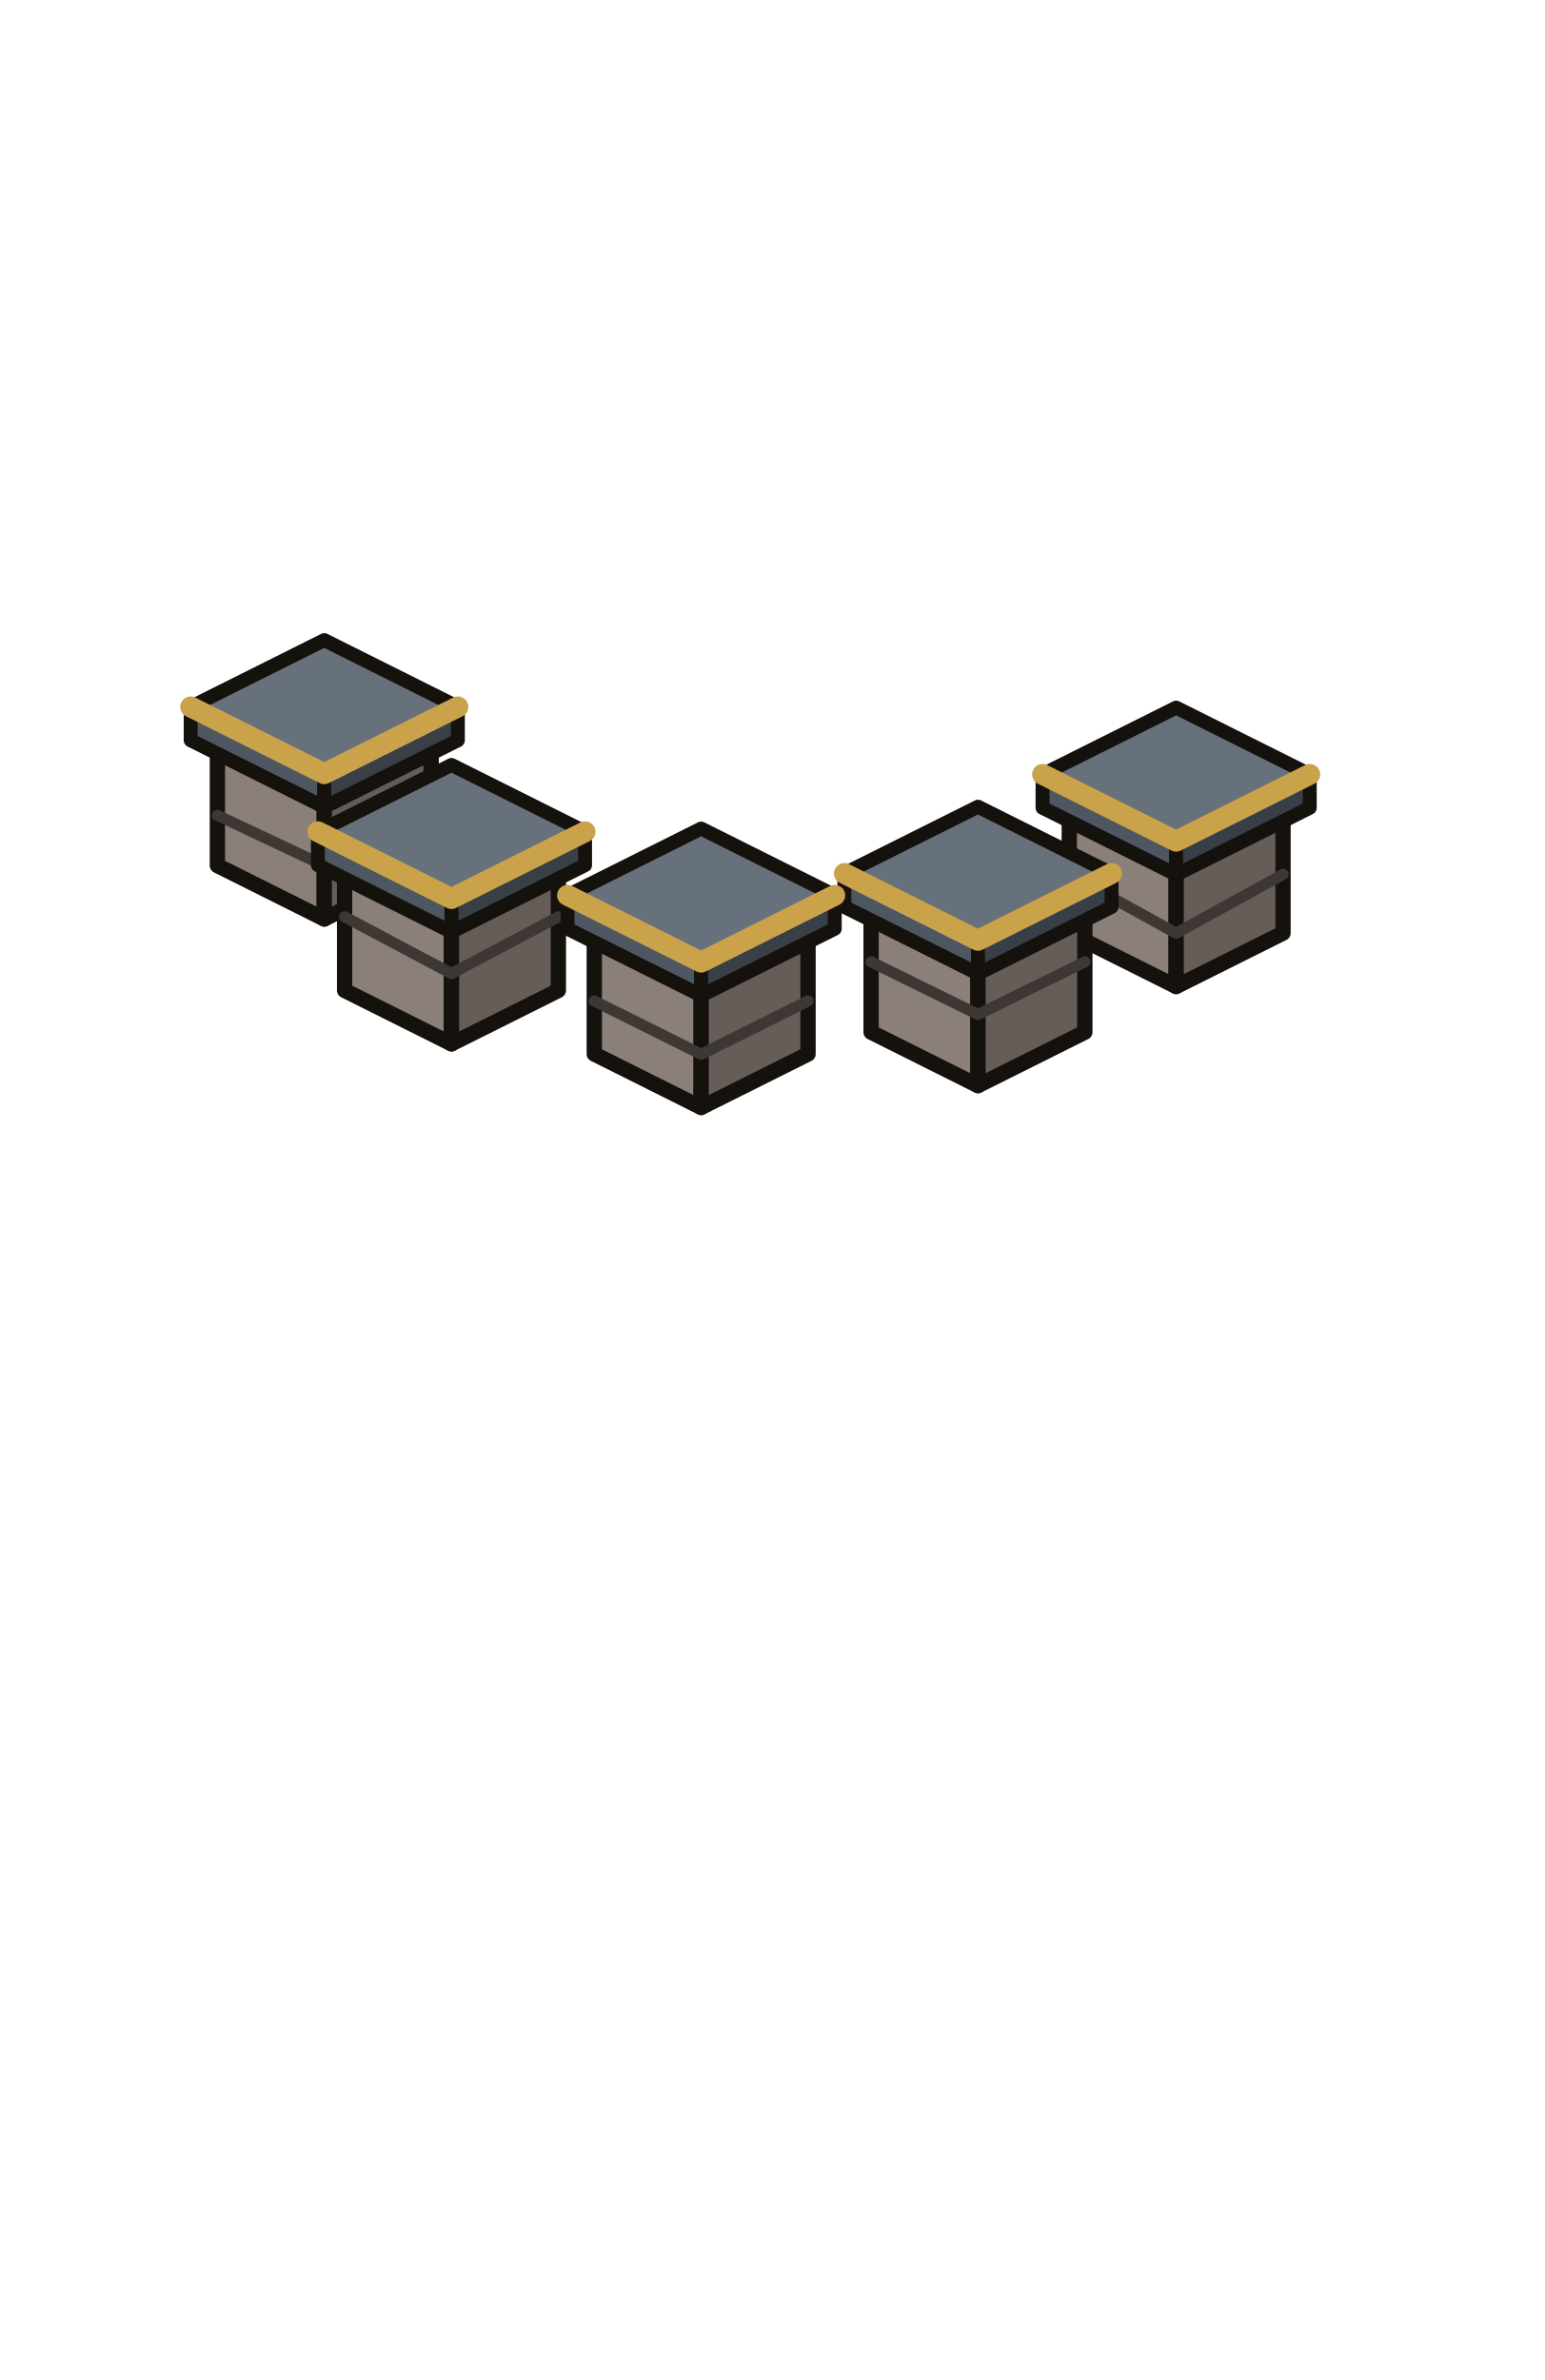
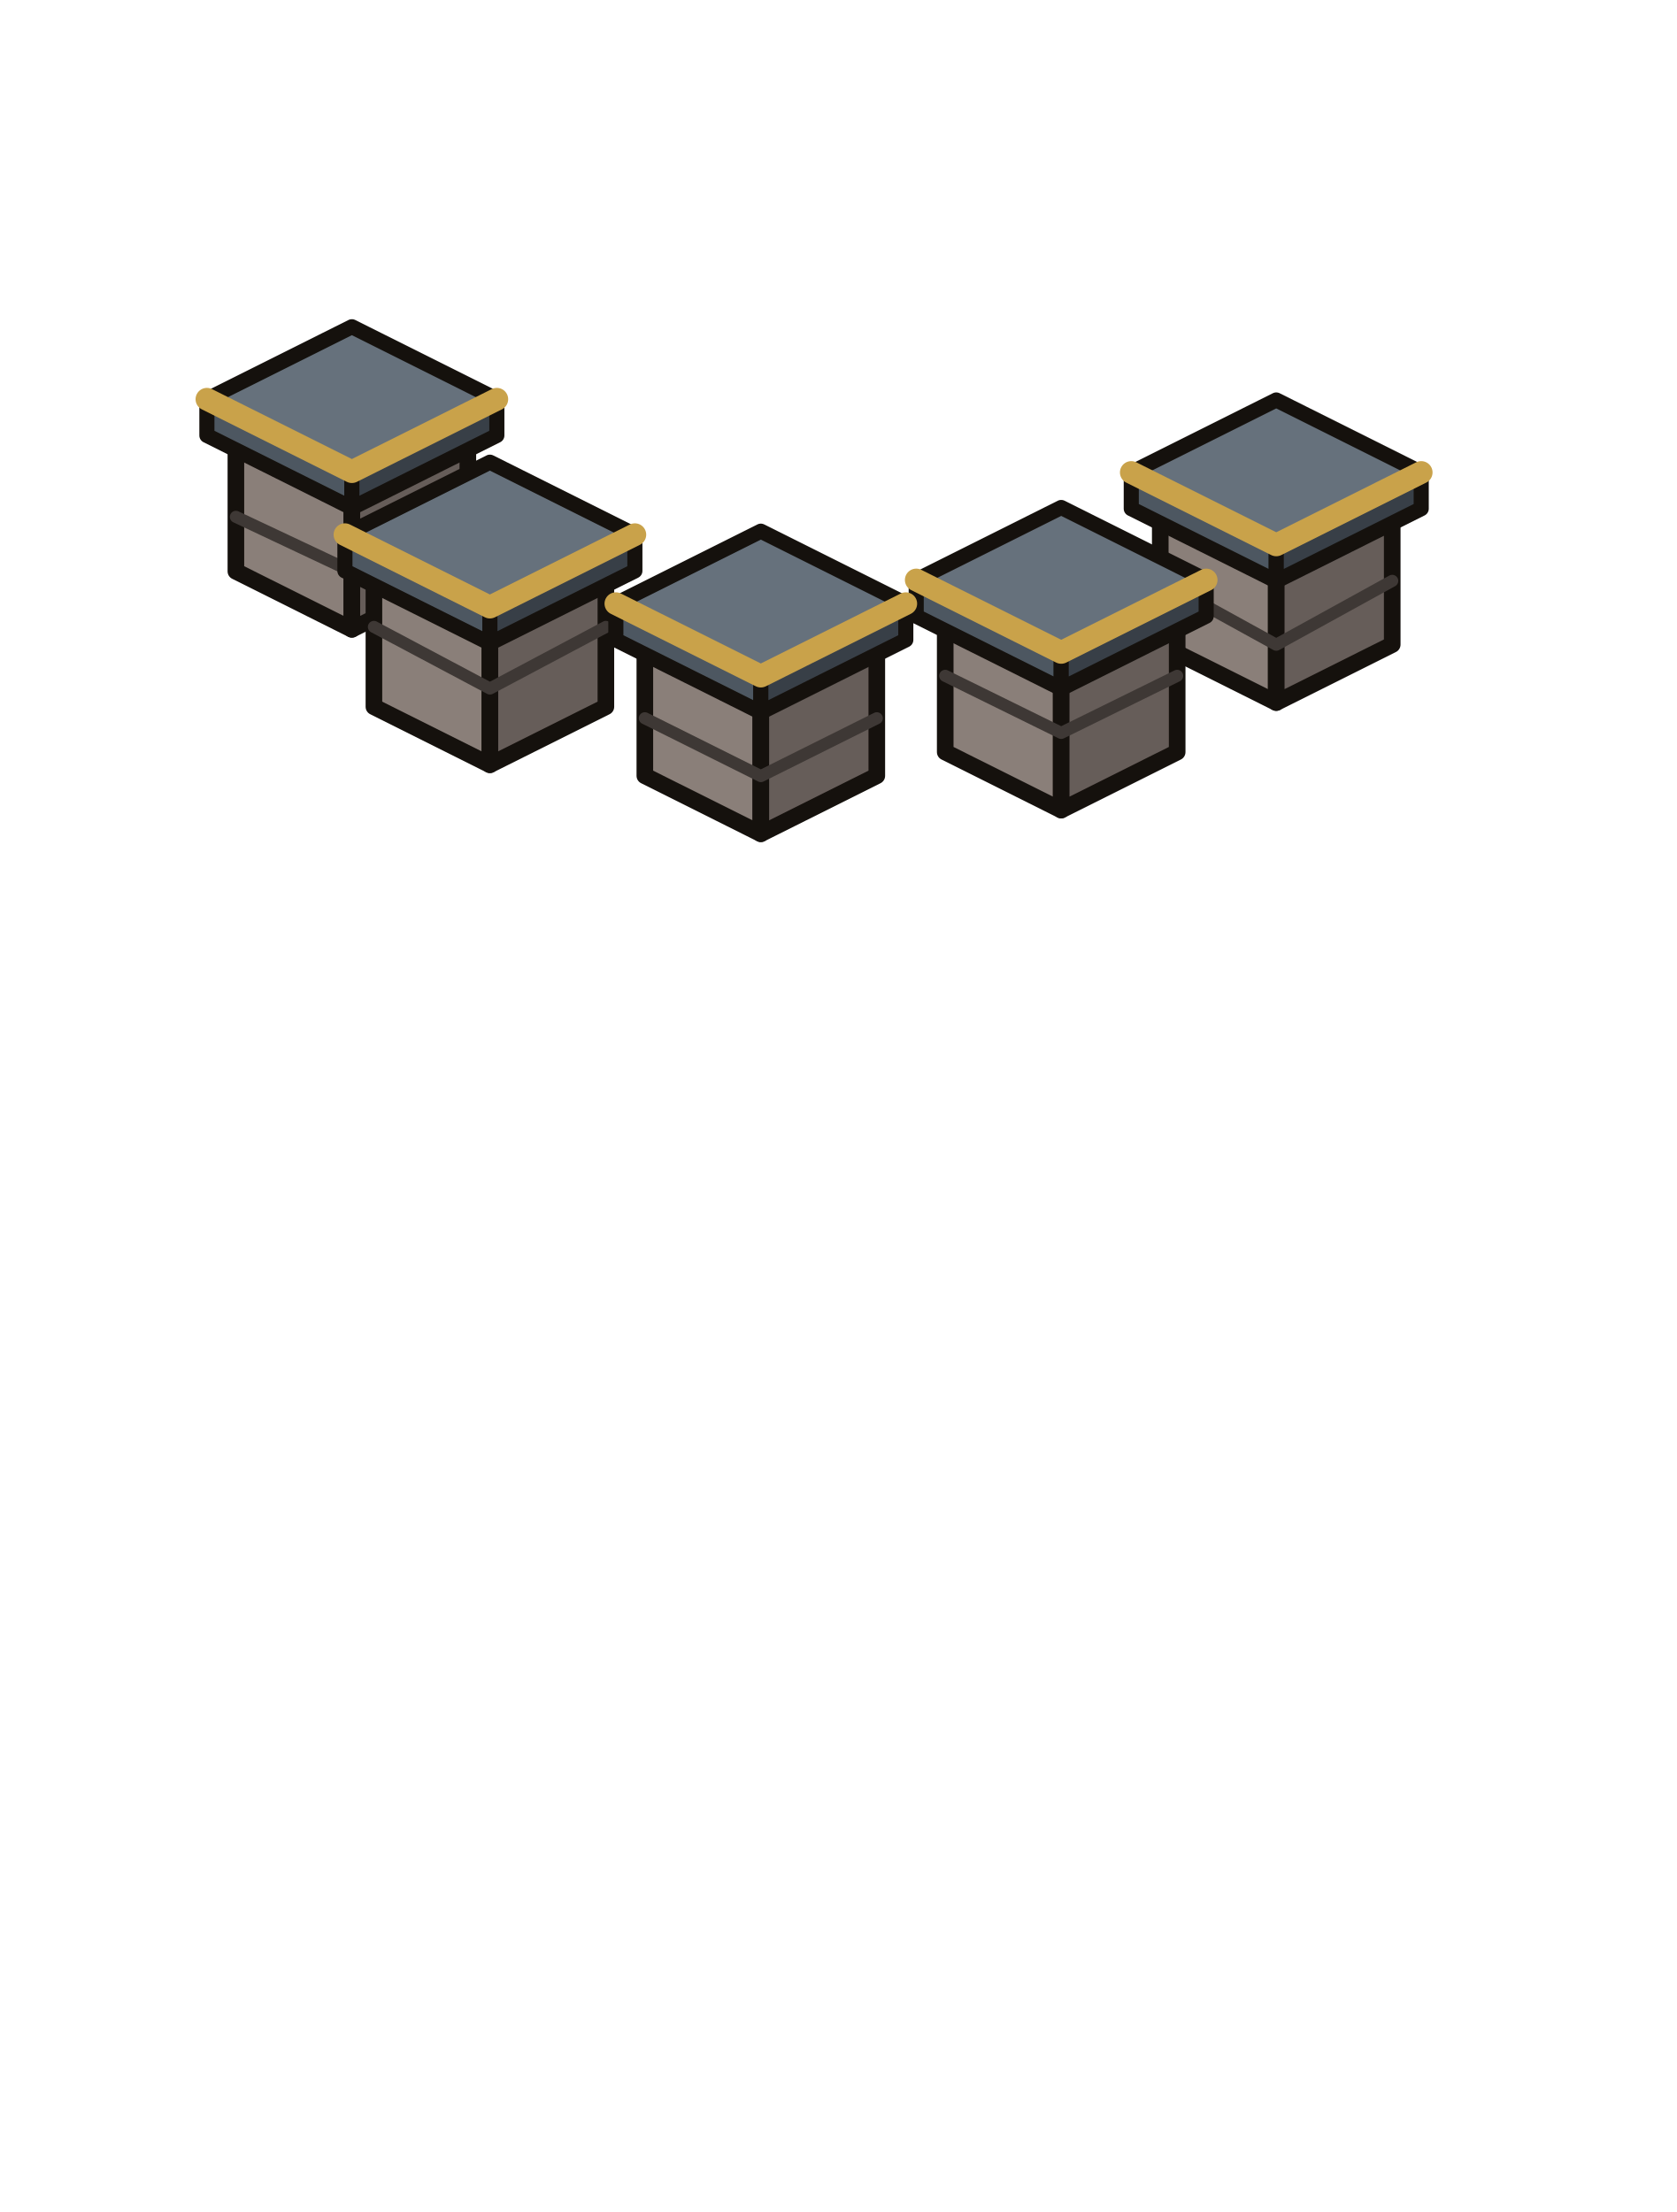
- <svg xmlns="http://www.w3.org/2000/svg" width="222" height="342" viewBox="-55.48 -137.64 111 171">
+ <svg xmlns="http://www.w3.org/2000/svg" width="222" height="293" viewBox="-55.48 -113.29 111 146.5">
  <polygon points="-39.86,-75.45 -32.18,-71.61 -32.18,-80.61 -39.86,-84.45" fill="#8a7f79" stroke="#15110d" stroke-width="1.1" stroke-linejoin="round" />
  <polygon points="-32.18,-71.61 -24.5,-75.45 -24.5,-84.45 -32.18,-80.61" fill="#665d59" stroke="#15110d" stroke-width="1.1" stroke-linejoin="round" />
  <polygon points="-32.18,-88.29 -24.5,-84.45 -32.18,-80.61 -39.86,-84.45" fill="#a89c95" stroke="#15110d" stroke-width="1.1" stroke-linejoin="round" />
  <polyline points="-39.86,-79.06 -32.18,-75.44 -24.5,-79.06" fill="none" stroke="#3e3835" stroke-width="0.8" stroke-linecap="round" stroke-linejoin="round" />
  <polygon points="-41.78,-84.45 -32.18,-79.65 -32.18,-82.05 -41.78,-86.85" fill="#4d5761" stroke="#15110d" stroke-width="1" stroke-linejoin="round" />
  <polygon points="-32.18,-79.65 -22.58,-84.45 -22.58,-86.85 -32.18,-82.05" fill="#383f47" stroke="#15110d" stroke-width="1" stroke-linejoin="round" />
  <polygon points="-32.18,-91.65 -22.58,-86.85 -32.18,-82.05 -41.78,-86.85" fill="#66717c" stroke="#15110d" stroke-width="1" stroke-linejoin="round" />
  <polyline points="-41.78,-86.85 -32.18,-82.05 -22.58,-86.85" fill="none" stroke="#c9a24a" stroke-width="1.5" stroke-linecap="round" stroke-linejoin="round" />
  <polygon points="21.35,-70.6 29.03,-66.76 29.03,-75.76 21.35,-79.6" fill="#8a7f79" stroke="#15110d" stroke-width="1.1" stroke-linejoin="round" />
  <polygon points="29.03,-66.76 36.71,-70.6 36.71,-79.6 29.03,-75.76" fill="#665d59" stroke="#15110d" stroke-width="1.1" stroke-linejoin="round" />
  <polygon points="29.03,-83.44 36.71,-79.6 29.03,-75.76 21.35,-79.6" fill="#a89c95" stroke="#15110d" stroke-width="1.1" stroke-linejoin="round" />
  <polyline points="21.35,-74.82 29.03,-70.59 36.71,-74.82" fill="none" stroke="#3e3835" stroke-width="0.8" stroke-linecap="round" stroke-linejoin="round" />
  <polygon points="19.43,-79.6 29.03,-74.8 29.03,-77.2 19.43,-82" fill="#4d5761" stroke="#15110d" stroke-width="1" stroke-linejoin="round" />
  <polygon points="29.03,-74.8 38.63,-79.6 38.63,-82 29.03,-77.2" fill="#383f47" stroke="#15110d" stroke-width="1" stroke-linejoin="round" />
  <polygon points="29.03,-86.8 38.63,-82 29.03,-77.2 19.43,-82" fill="#66717c" stroke="#15110d" stroke-width="1" stroke-linejoin="round" />
  <polyline points="19.43,-82 29.03,-77.2 38.63,-82" fill="none" stroke="#c9a24a" stroke-width="1.5" stroke-linecap="round" stroke-linejoin="round" />
  <polygon points="-30.72,-66.48 -23.04,-62.64 -23.04,-71.64 -30.72,-75.48" fill="#8a7f79" stroke="#15110d" stroke-width="1.1" stroke-linejoin="round" />
  <polygon points="-23.04,-62.64 -15.36,-66.48 -15.36,-75.48 -23.04,-71.64" fill="#665d59" stroke="#15110d" stroke-width="1.1" stroke-linejoin="round" />
  <polygon points="-23.04,-79.32 -15.36,-75.48 -23.04,-71.64 -30.72,-75.48" fill="#a89c95" stroke="#15110d" stroke-width="1.1" stroke-linejoin="round" />
  <polyline points="-30.72,-71.77 -23.04,-67.69 -15.36,-71.77" fill="none" stroke="#3e3835" stroke-width="0.8" stroke-linecap="round" stroke-linejoin="round" />
  <polygon points="-32.64,-75.48 -23.04,-70.68 -23.04,-73.08 -32.64,-77.88" fill="#4d5761" stroke="#15110d" stroke-width="1" stroke-linejoin="round" />
  <polygon points="-23.04,-70.68 -13.44,-75.48 -13.44,-77.88 -23.04,-73.08" fill="#383f47" stroke="#15110d" stroke-width="1" stroke-linejoin="round" />
  <polygon points="-23.04,-82.68 -13.44,-77.88 -23.04,-73.08 -32.64,-77.88" fill="#66717c" stroke="#15110d" stroke-width="1" stroke-linejoin="round" />
  <polyline points="-32.64,-77.88 -23.04,-73.08 -13.44,-77.88" fill="none" stroke="#c9a24a" stroke-width="1.5" stroke-linecap="round" stroke-linejoin="round" />
  <polygon points="7.11,-63.48 14.79,-59.64 14.79,-68.64 7.11,-72.48" fill="#8a7f79" stroke="#15110d" stroke-width="1.1" stroke-linejoin="round" />
  <polygon points="14.79,-59.64 22.47,-63.48 22.47,-72.48 14.79,-68.64" fill="#665d59" stroke="#15110d" stroke-width="1.1" stroke-linejoin="round" />
  <polygon points="14.79,-76.32 22.47,-72.48 14.79,-68.64 7.11,-72.48" fill="#a89c95" stroke="#15110d" stroke-width="1.1" stroke-linejoin="round" />
  <polyline points="7.11,-68.53 14.79,-64.75 22.47,-68.53" fill="none" stroke="#3e3835" stroke-width="0.8" stroke-linecap="round" stroke-linejoin="round" />
  <polygon points="5.19,-72.48 14.79,-67.68 14.79,-70.08 5.19,-74.88" fill="#4d5761" stroke="#15110d" stroke-width="1" stroke-linejoin="round" />
  <polygon points="14.79,-67.68 24.39,-72.48 24.39,-74.88 14.79,-70.08" fill="#383f47" stroke="#15110d" stroke-width="1" stroke-linejoin="round" />
  <polygon points="14.79,-79.68 24.39,-74.88 14.79,-70.08 5.19,-74.88" fill="#66717c" stroke="#15110d" stroke-width="1" stroke-linejoin="round" />
  <polyline points="5.19,-74.88 14.79,-70.08 24.39,-74.88" fill="none" stroke="#c9a24a" stroke-width="1.5" stroke-linecap="round" stroke-linejoin="round" />
  <polygon points="-12.78,-61.91 -5.1,-58.07 -5.1,-67.07 -12.78,-70.91" fill="#8a7f79" stroke="#15110d" stroke-width="1.1" stroke-linejoin="round" />
  <polygon points="-5.1,-58.07 2.58,-61.91 2.58,-70.91 -5.1,-67.07" fill="#665d59" stroke="#15110d" stroke-width="1.1" stroke-linejoin="round" />
  <polygon points="-5.1,-74.75 2.58,-70.91 -5.1,-67.07 -12.78,-70.91" fill="#a89c95" stroke="#15110d" stroke-width="1.1" stroke-linejoin="round" />
  <polyline points="-12.78,-65.72 -5.1,-61.89 2.58,-65.72" fill="none" stroke="#3e3835" stroke-width="0.8" stroke-linecap="round" stroke-linejoin="round" />
  <polygon points="-14.7,-70.91 -5.1,-66.11 -5.1,-68.51 -14.7,-73.31" fill="#4d5761" stroke="#15110d" stroke-width="1" stroke-linejoin="round" />
  <polygon points="-5.1,-66.11 4.5,-70.91 4.5,-73.31 -5.1,-68.51" fill="#383f47" stroke="#15110d" stroke-width="1" stroke-linejoin="round" />
  <polygon points="-5.1,-78.11 4.5,-73.31 -5.1,-68.51 -14.7,-73.31" fill="#66717c" stroke="#15110d" stroke-width="1" stroke-linejoin="round" />
  <polyline points="-14.7,-73.31 -5.1,-68.51 4.5,-73.31" fill="none" stroke="#c9a24a" stroke-width="1.5" stroke-linecap="round" stroke-linejoin="round" />
</svg>
